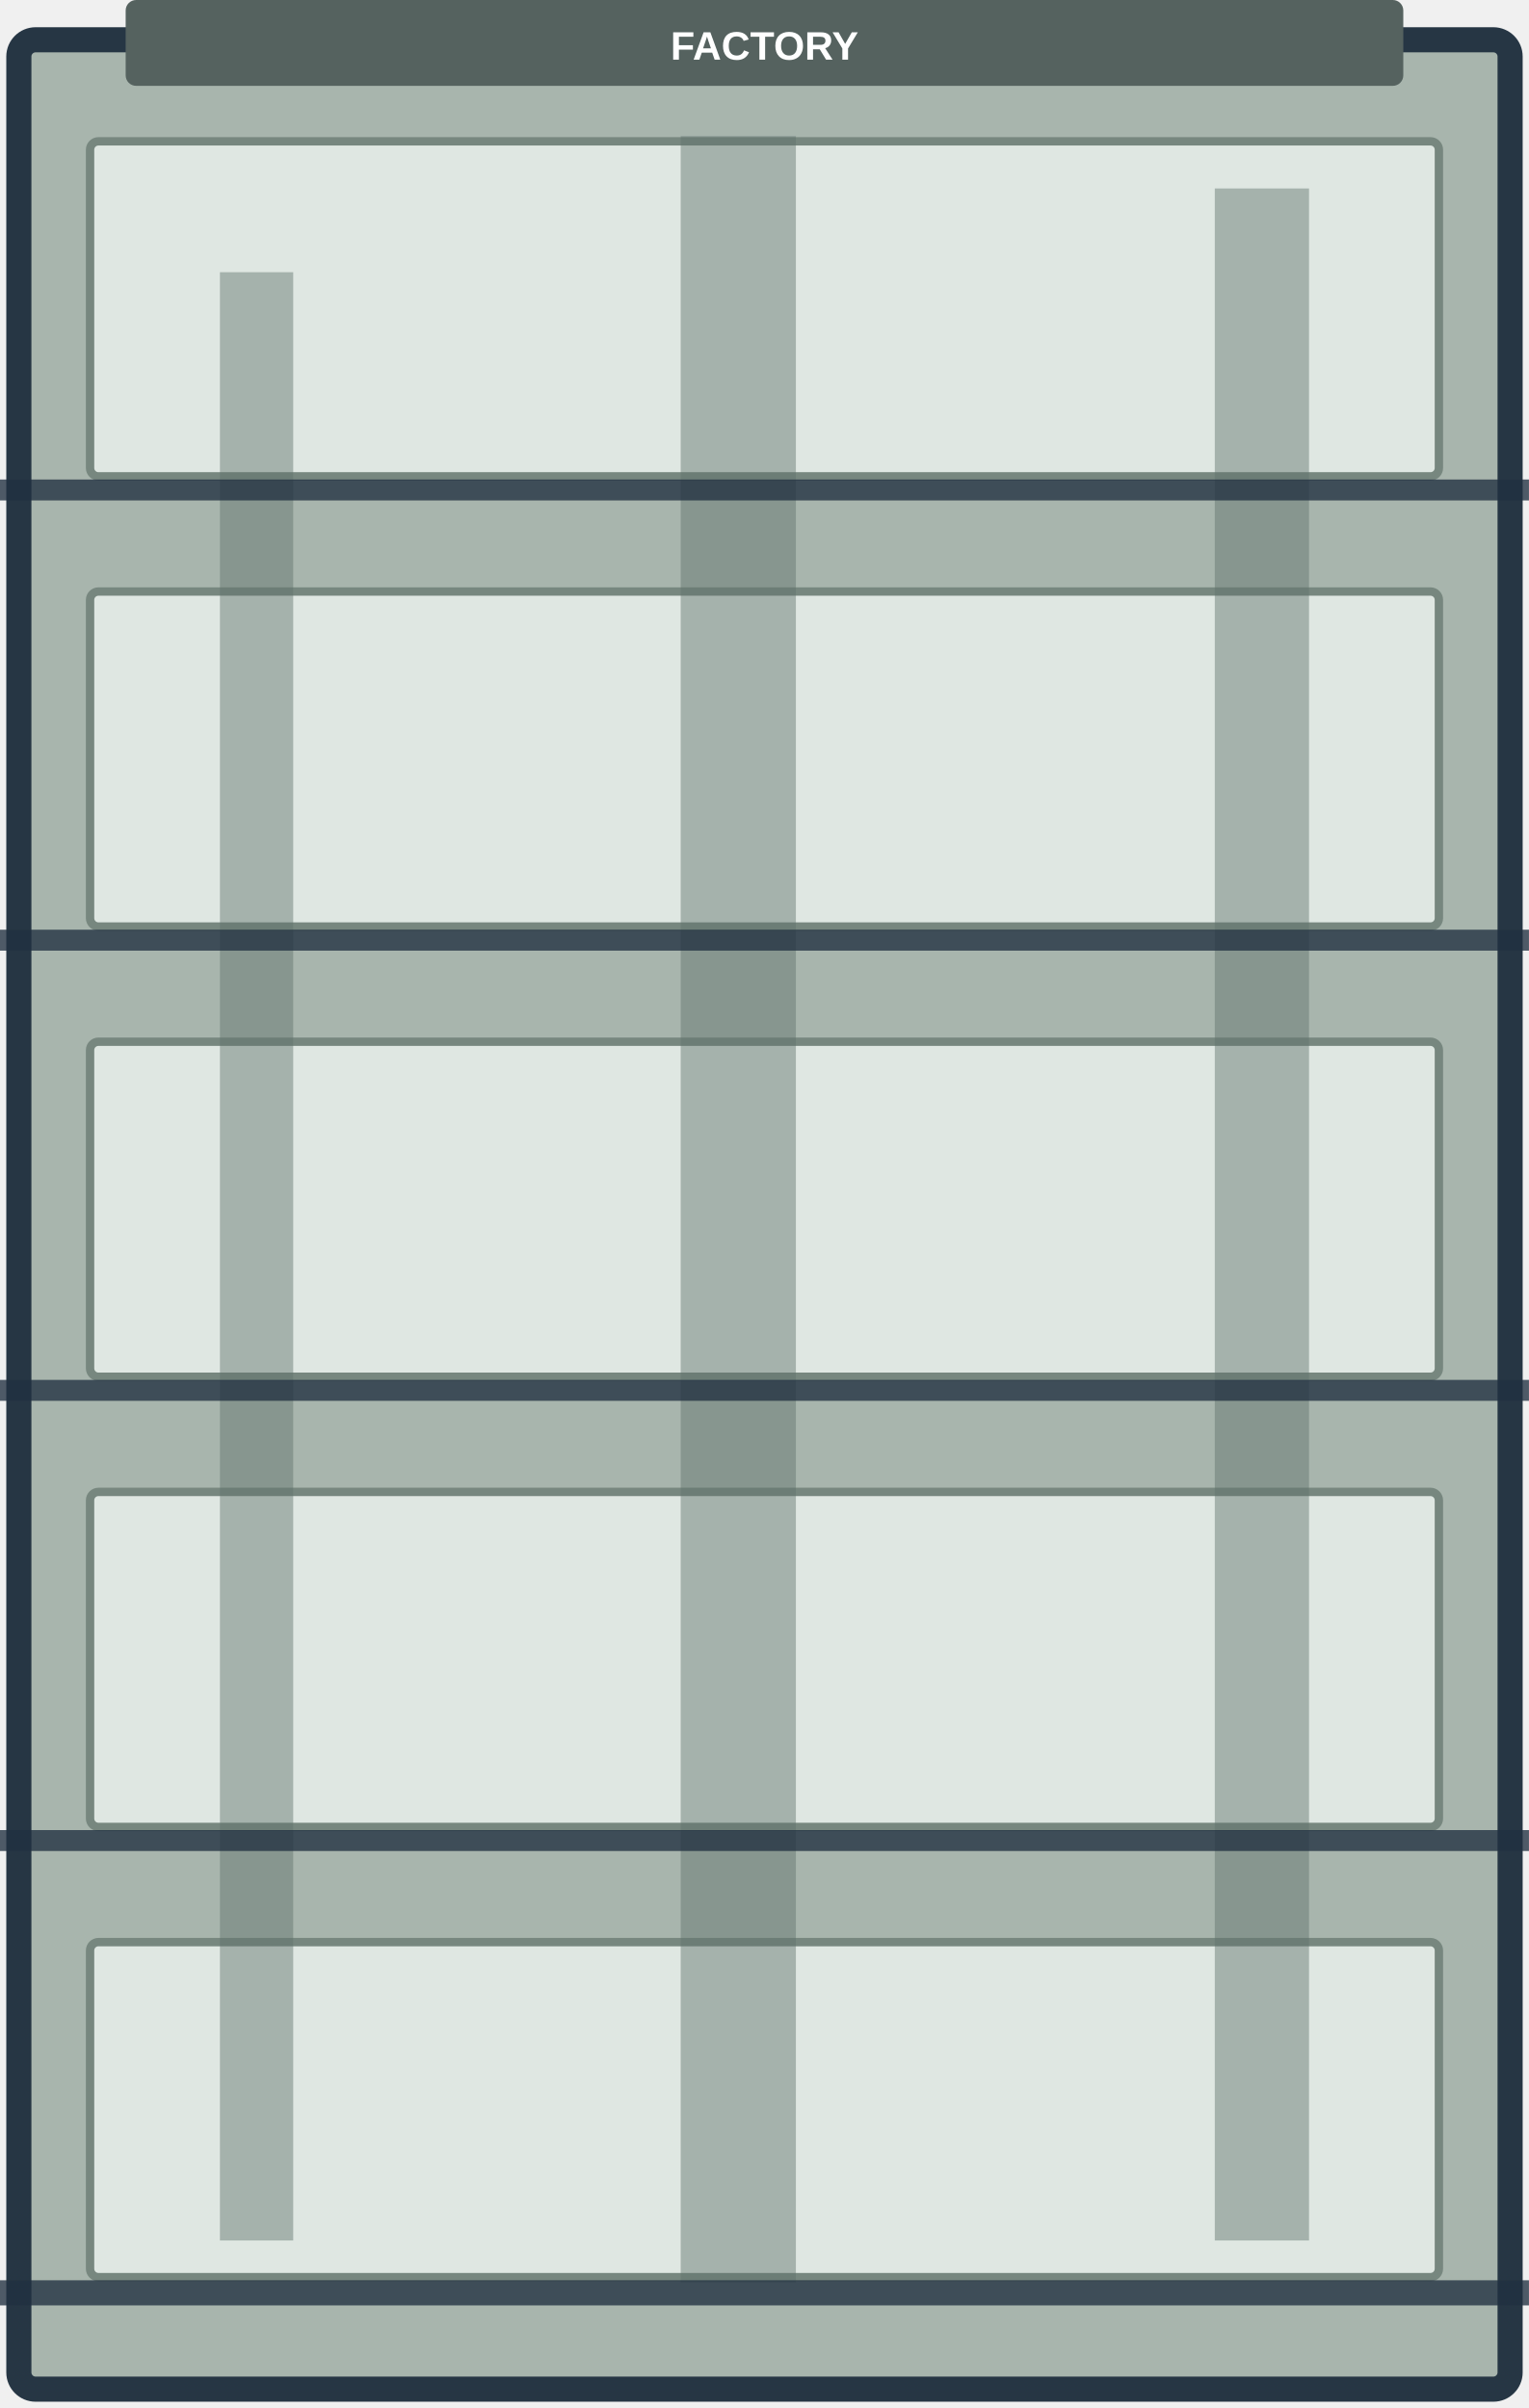
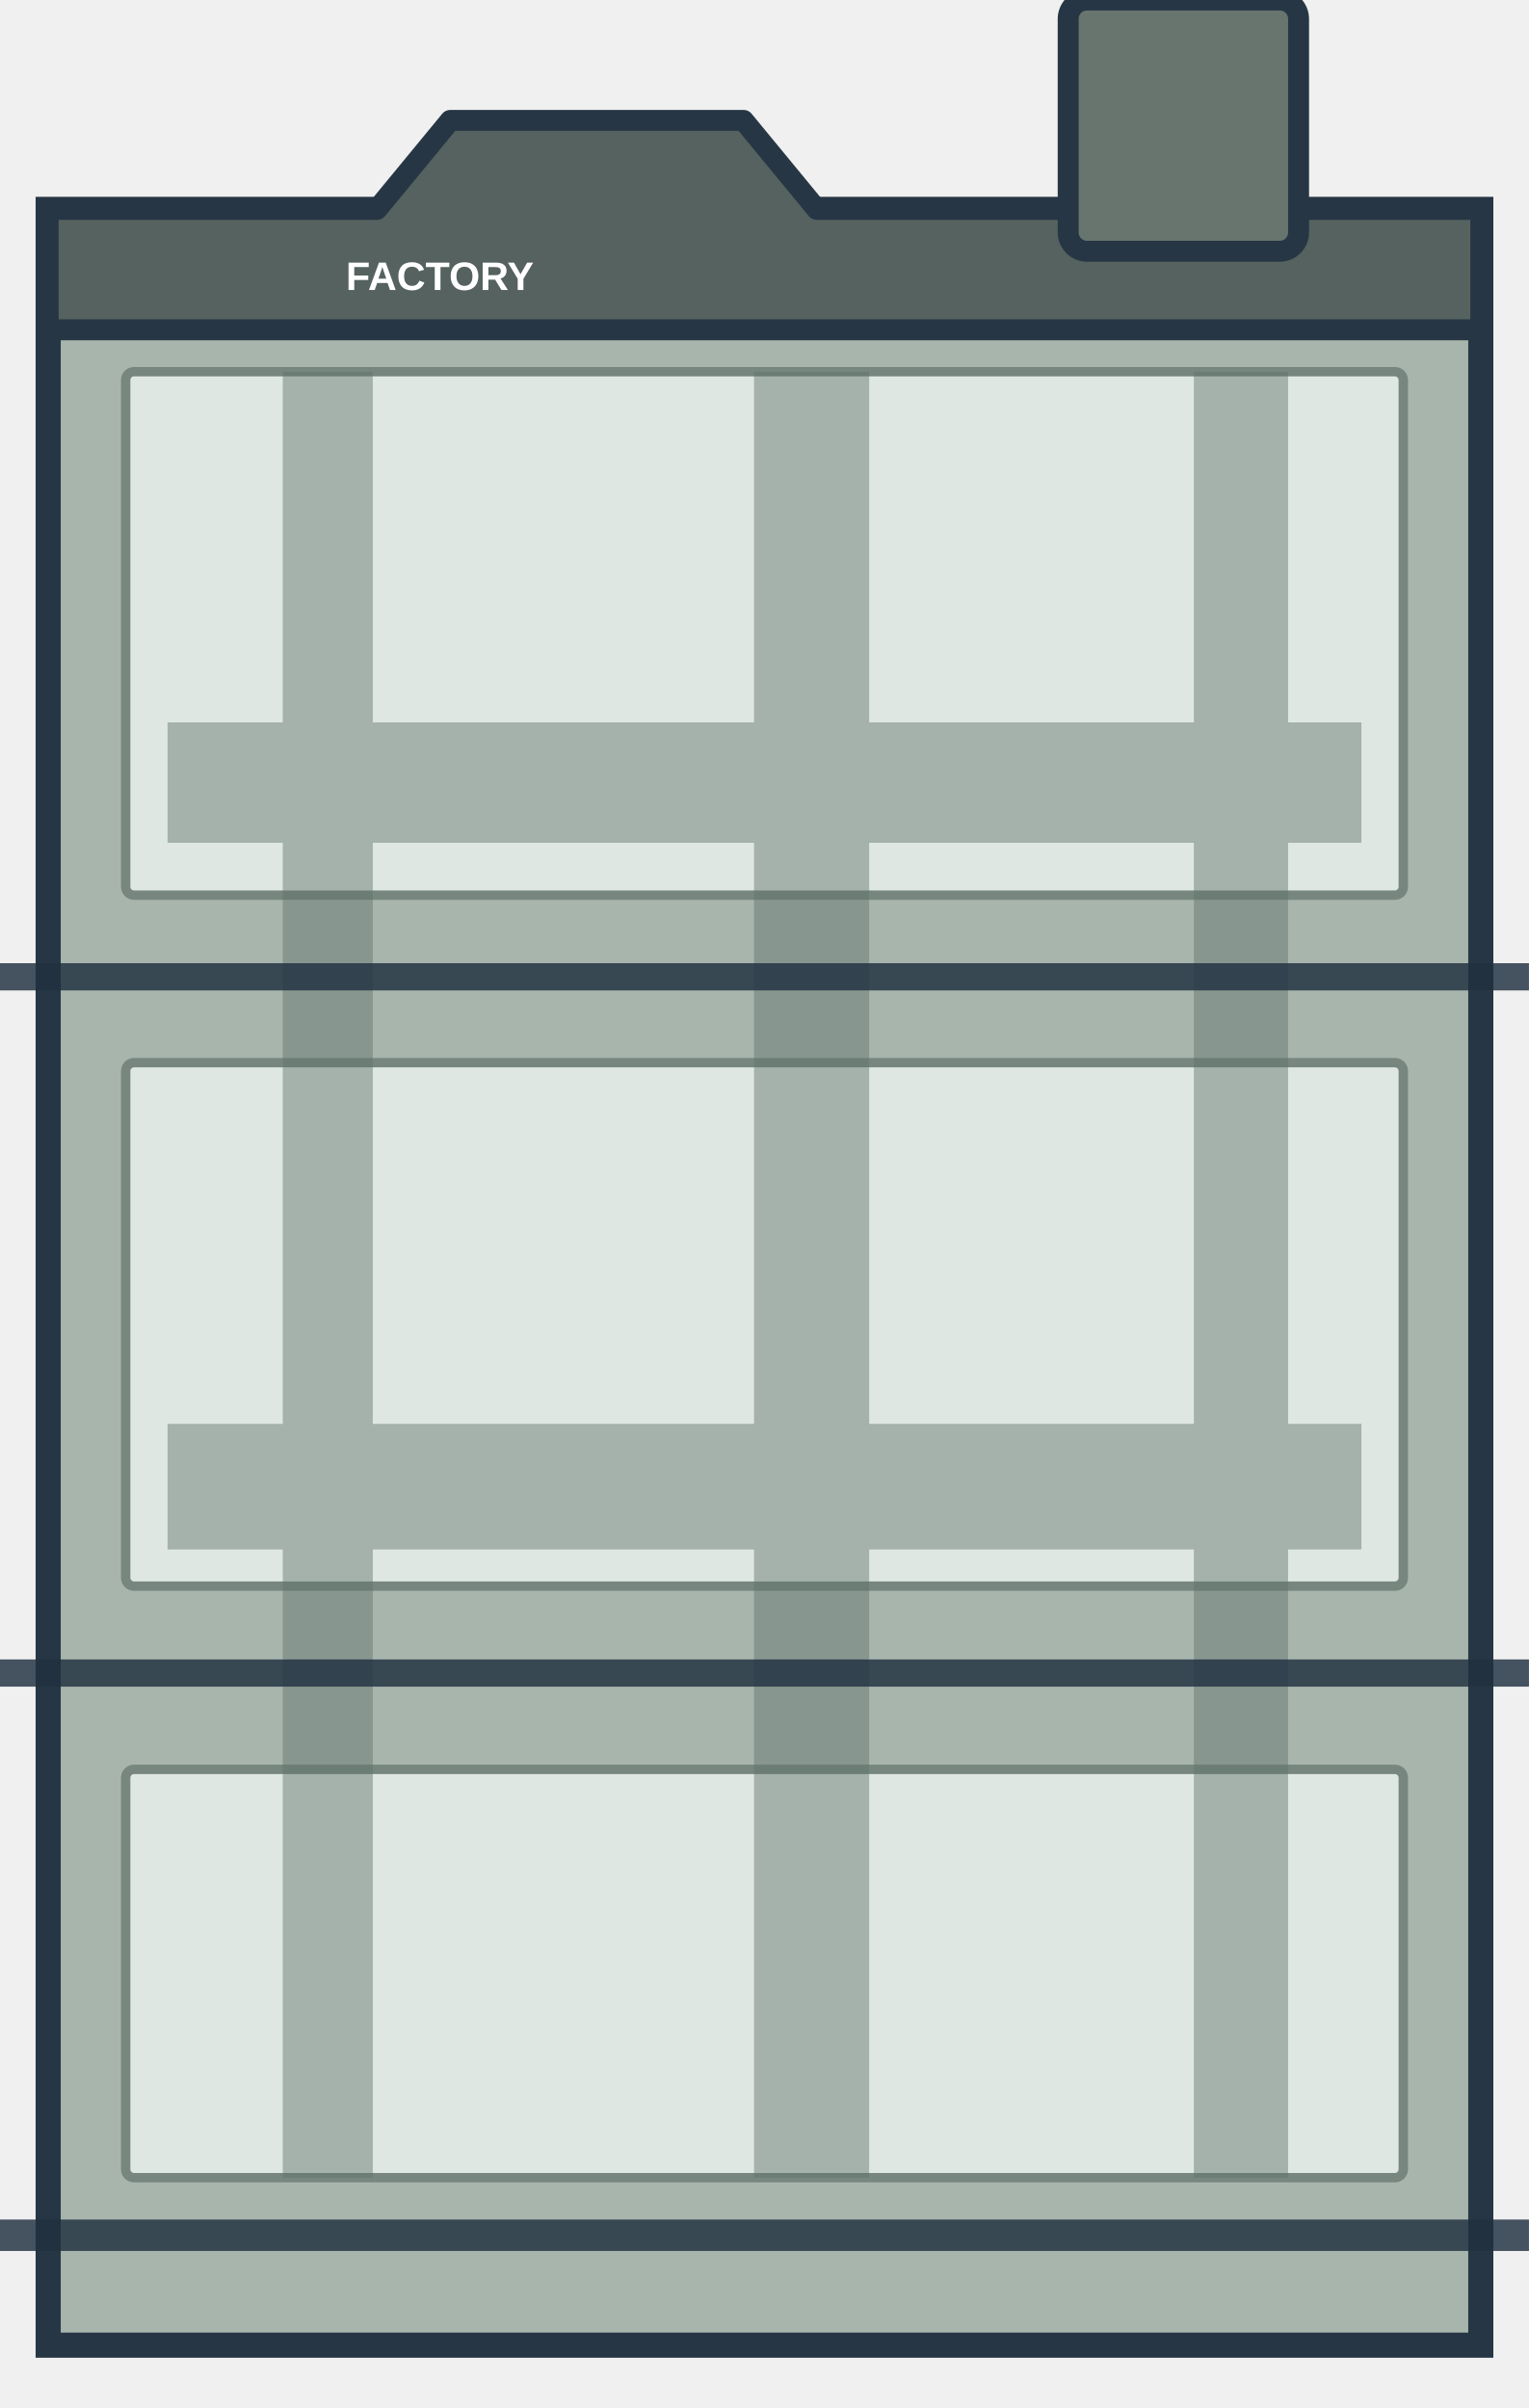
<svg xmlns="http://www.w3.org/2000/svg" width="1460" height="2300" viewBox="0 0 1460 2300">
-   <rect x="18" y="38" width="1424" height="2244" rx="16" fill="#a8b5ad" stroke="#263644" stroke-width="24" />
-   <rect x="120" y="0" width="1220" height="82" rx="10" fill="#55625f" />
-   <g fill="#dfe7e2" stroke="#77877f" stroke-width="8">
-     <rect x="86" y="135" width="1288" height="320" rx="8" />
-     <rect x="86" y="565" width="1288" height="320" rx="8" />
-     <rect x="86" y="995" width="1288" height="320" rx="8" />
-     <rect x="86" y="1425" width="1288" height="320" rx="8" />
-     <rect x="86" y="1855" width="1288" height="320" rx="8" />
+   <path d="M46 200 H1414 V2240 H46 Z" fill="#a8b5ad" stroke="#263644" stroke-width="24" />
+   <path d="M46 200 H360 L430 115 H710 L780 200 H1414 V315 H46 Z" fill="#55625f" stroke="#263644" stroke-width="20" stroke-linejoin="round" />
+   <rect x="1020" y="0" width="220" height="240" rx="18" fill="#68756f" stroke="#263644" stroke-width="20" />
+   <g fill="#dfe7e2" stroke="#77877f" stroke-width="9">
+     <rect x="120" y="355" width="1220" height="500" rx="8" />
+     <rect x="120" y="1015" width="1220" height="500" rx="8" />
+     <rect x="120" y="1690" width="1220" height="390" rx="8" />
  </g>
  <g fill="#60716b" opacity=".45">
-     <rect x="650" y="130" width="110" height="2050" />
-     <rect x="1160" y="180" width="90" height="1960" />
-     <rect x="210" y="260" width="70" height="1880" />
+     <rect x="270" y="355" width="86" height="1725" />
+     <rect x="720" y="355" width="110" height="1725" />
+     <rect x="1140" y="355" width="90" height="1725" />
+     <path d="M160 690 H1300 V805 H160 Z" />
+     <path d="M160 1360 H1300 V1480 H160 Z" />
  </g>
-   <g fill="#203040" opacity=".78">
-     <rect x="0" y="458" width="1460" height="20" />
-     <rect x="0" y="888" width="1460" height="20" />
-     <rect x="0" y="1318" width="1460" height="20" />
-     <rect x="0" y="1748" width="1460" height="20" />
-     <rect x="0" y="2178" width="1460" height="24" />
+   <g fill="#203040" opacity=".82">
+     <rect x="0" y="920" width="1460" height="26" />
+     <rect x="0" y="1585" width="1460" height="26" />
+     <rect x="0" y="2120" width="1460" height="30" />
  </g>
-   <text x="730" y="57" text-anchor="middle" font-family="Arial" font-size="38" font-weight="700" fill="#fff">FACTORY</text>
+   <text x="420" y="277" text-anchor="middle" font-family="Arial" font-size="38" font-weight="700" fill="#fff">FACTORY</text>
</svg>
